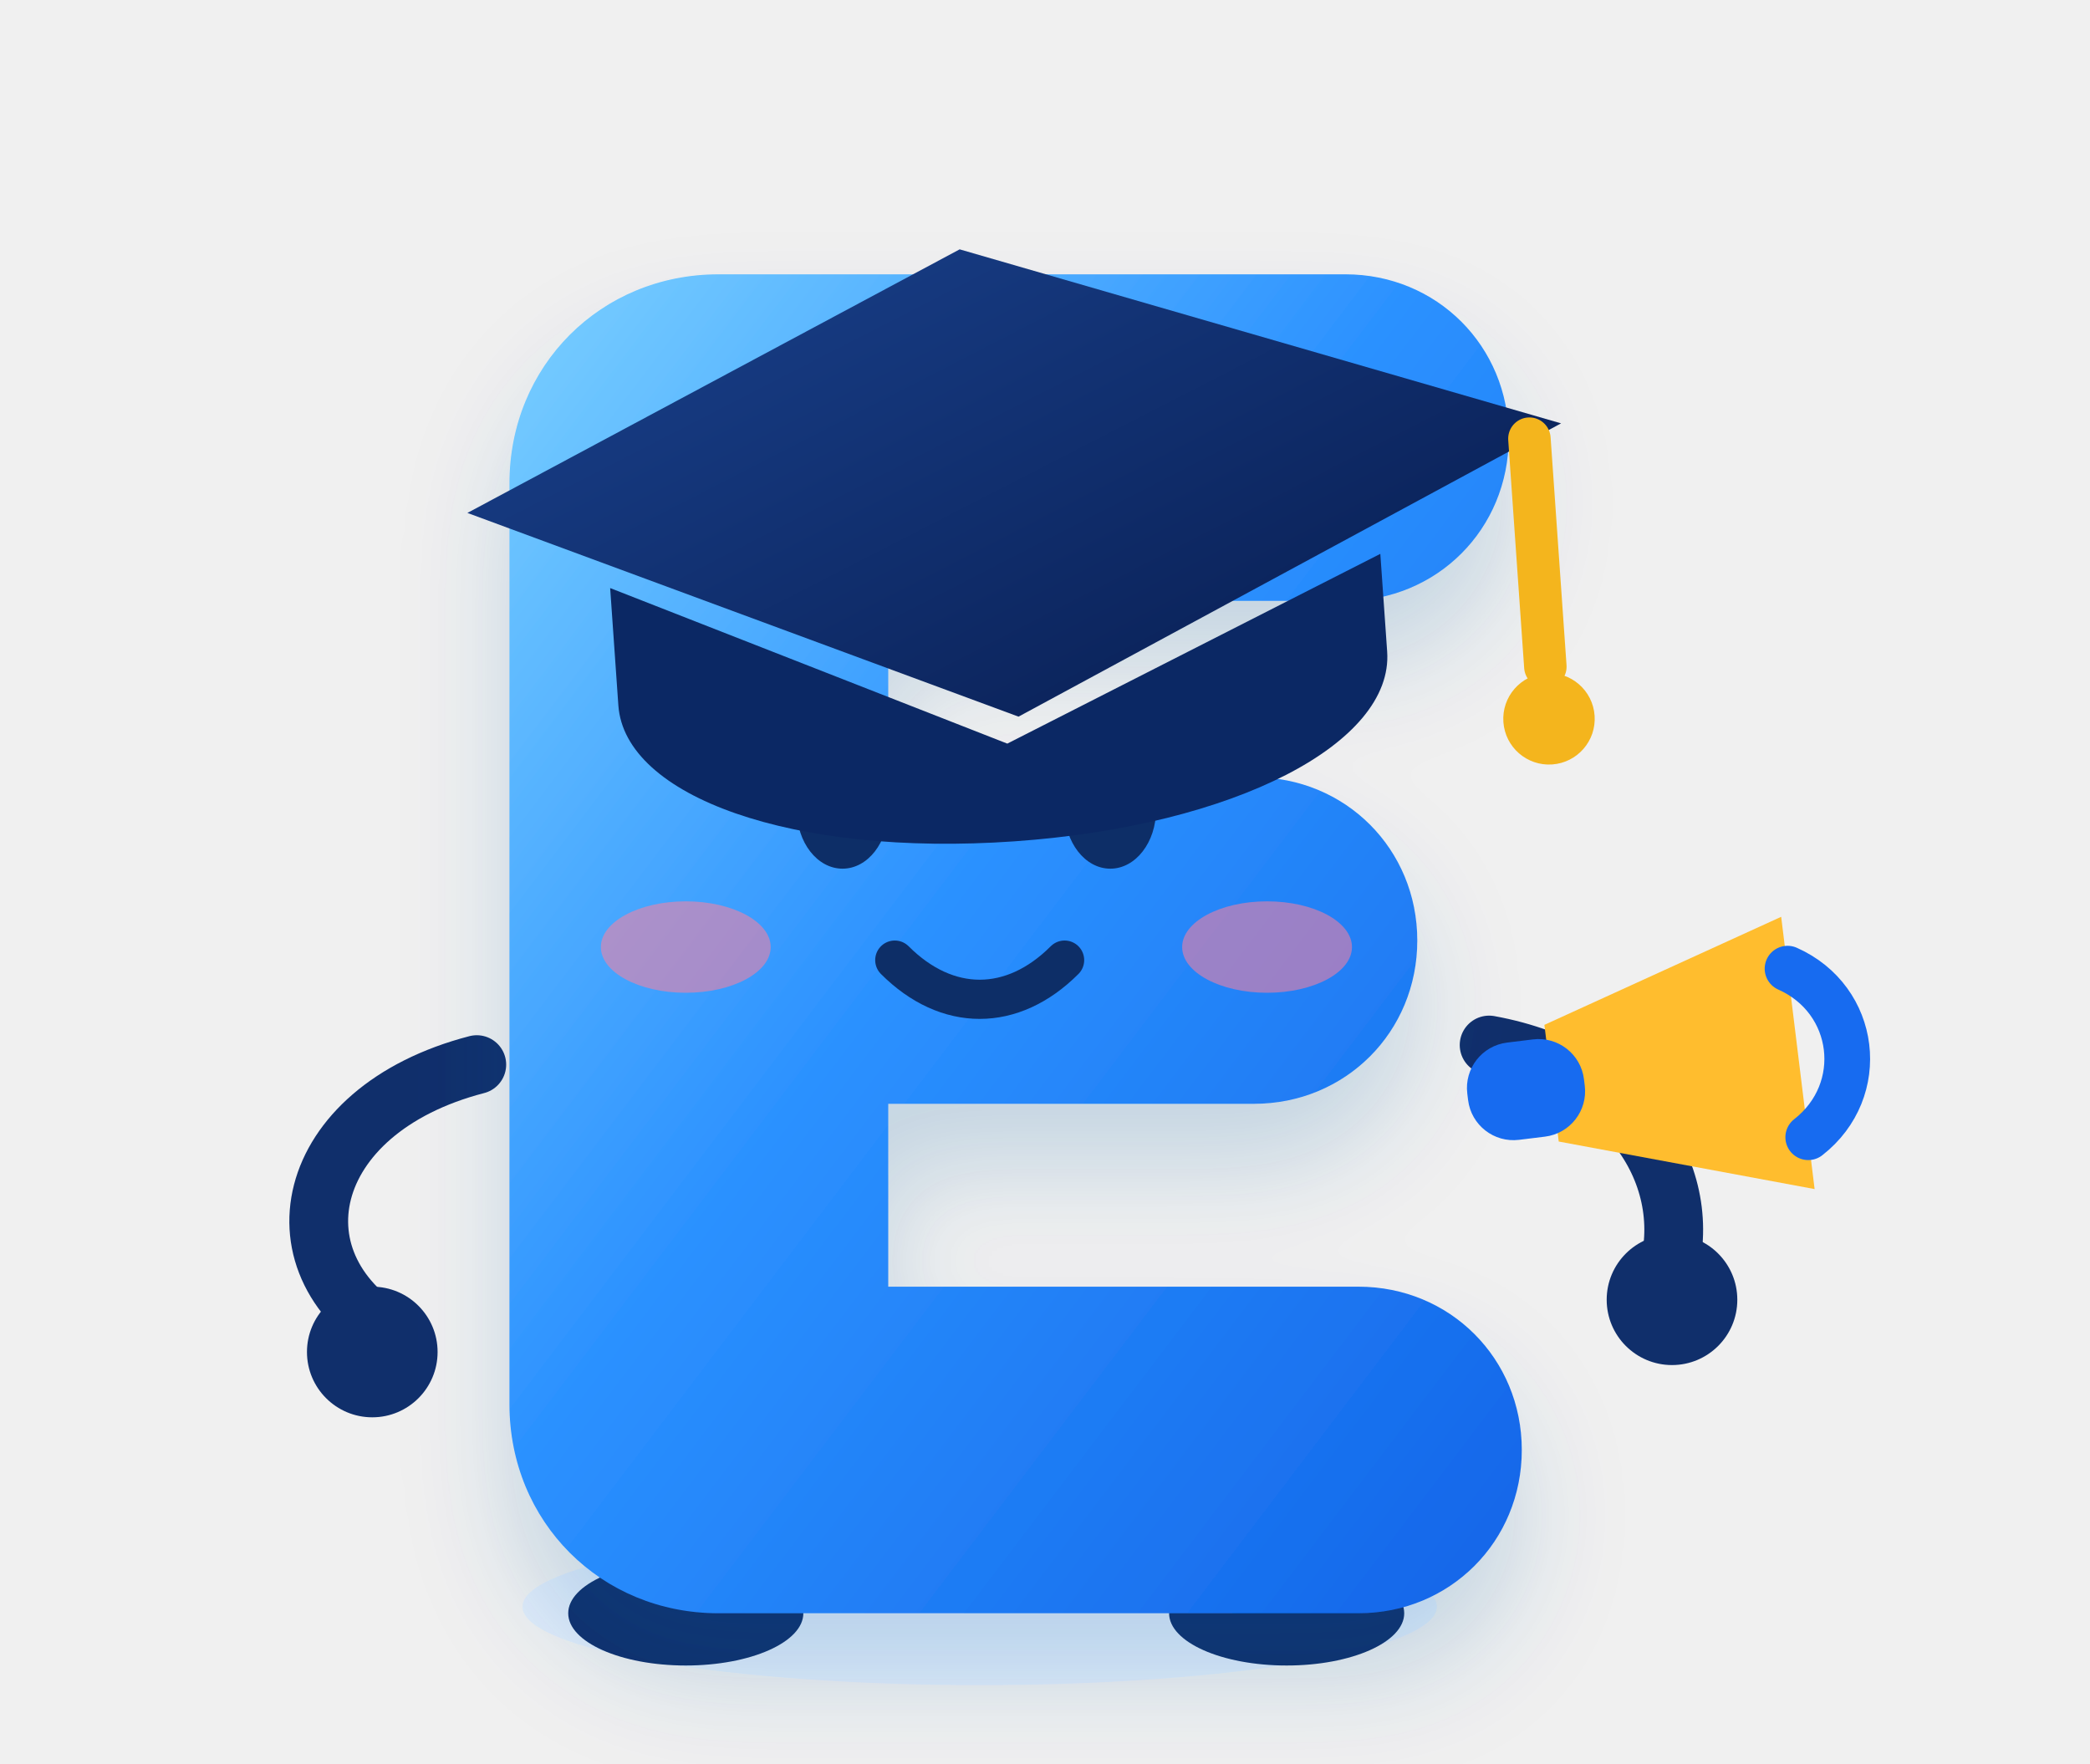
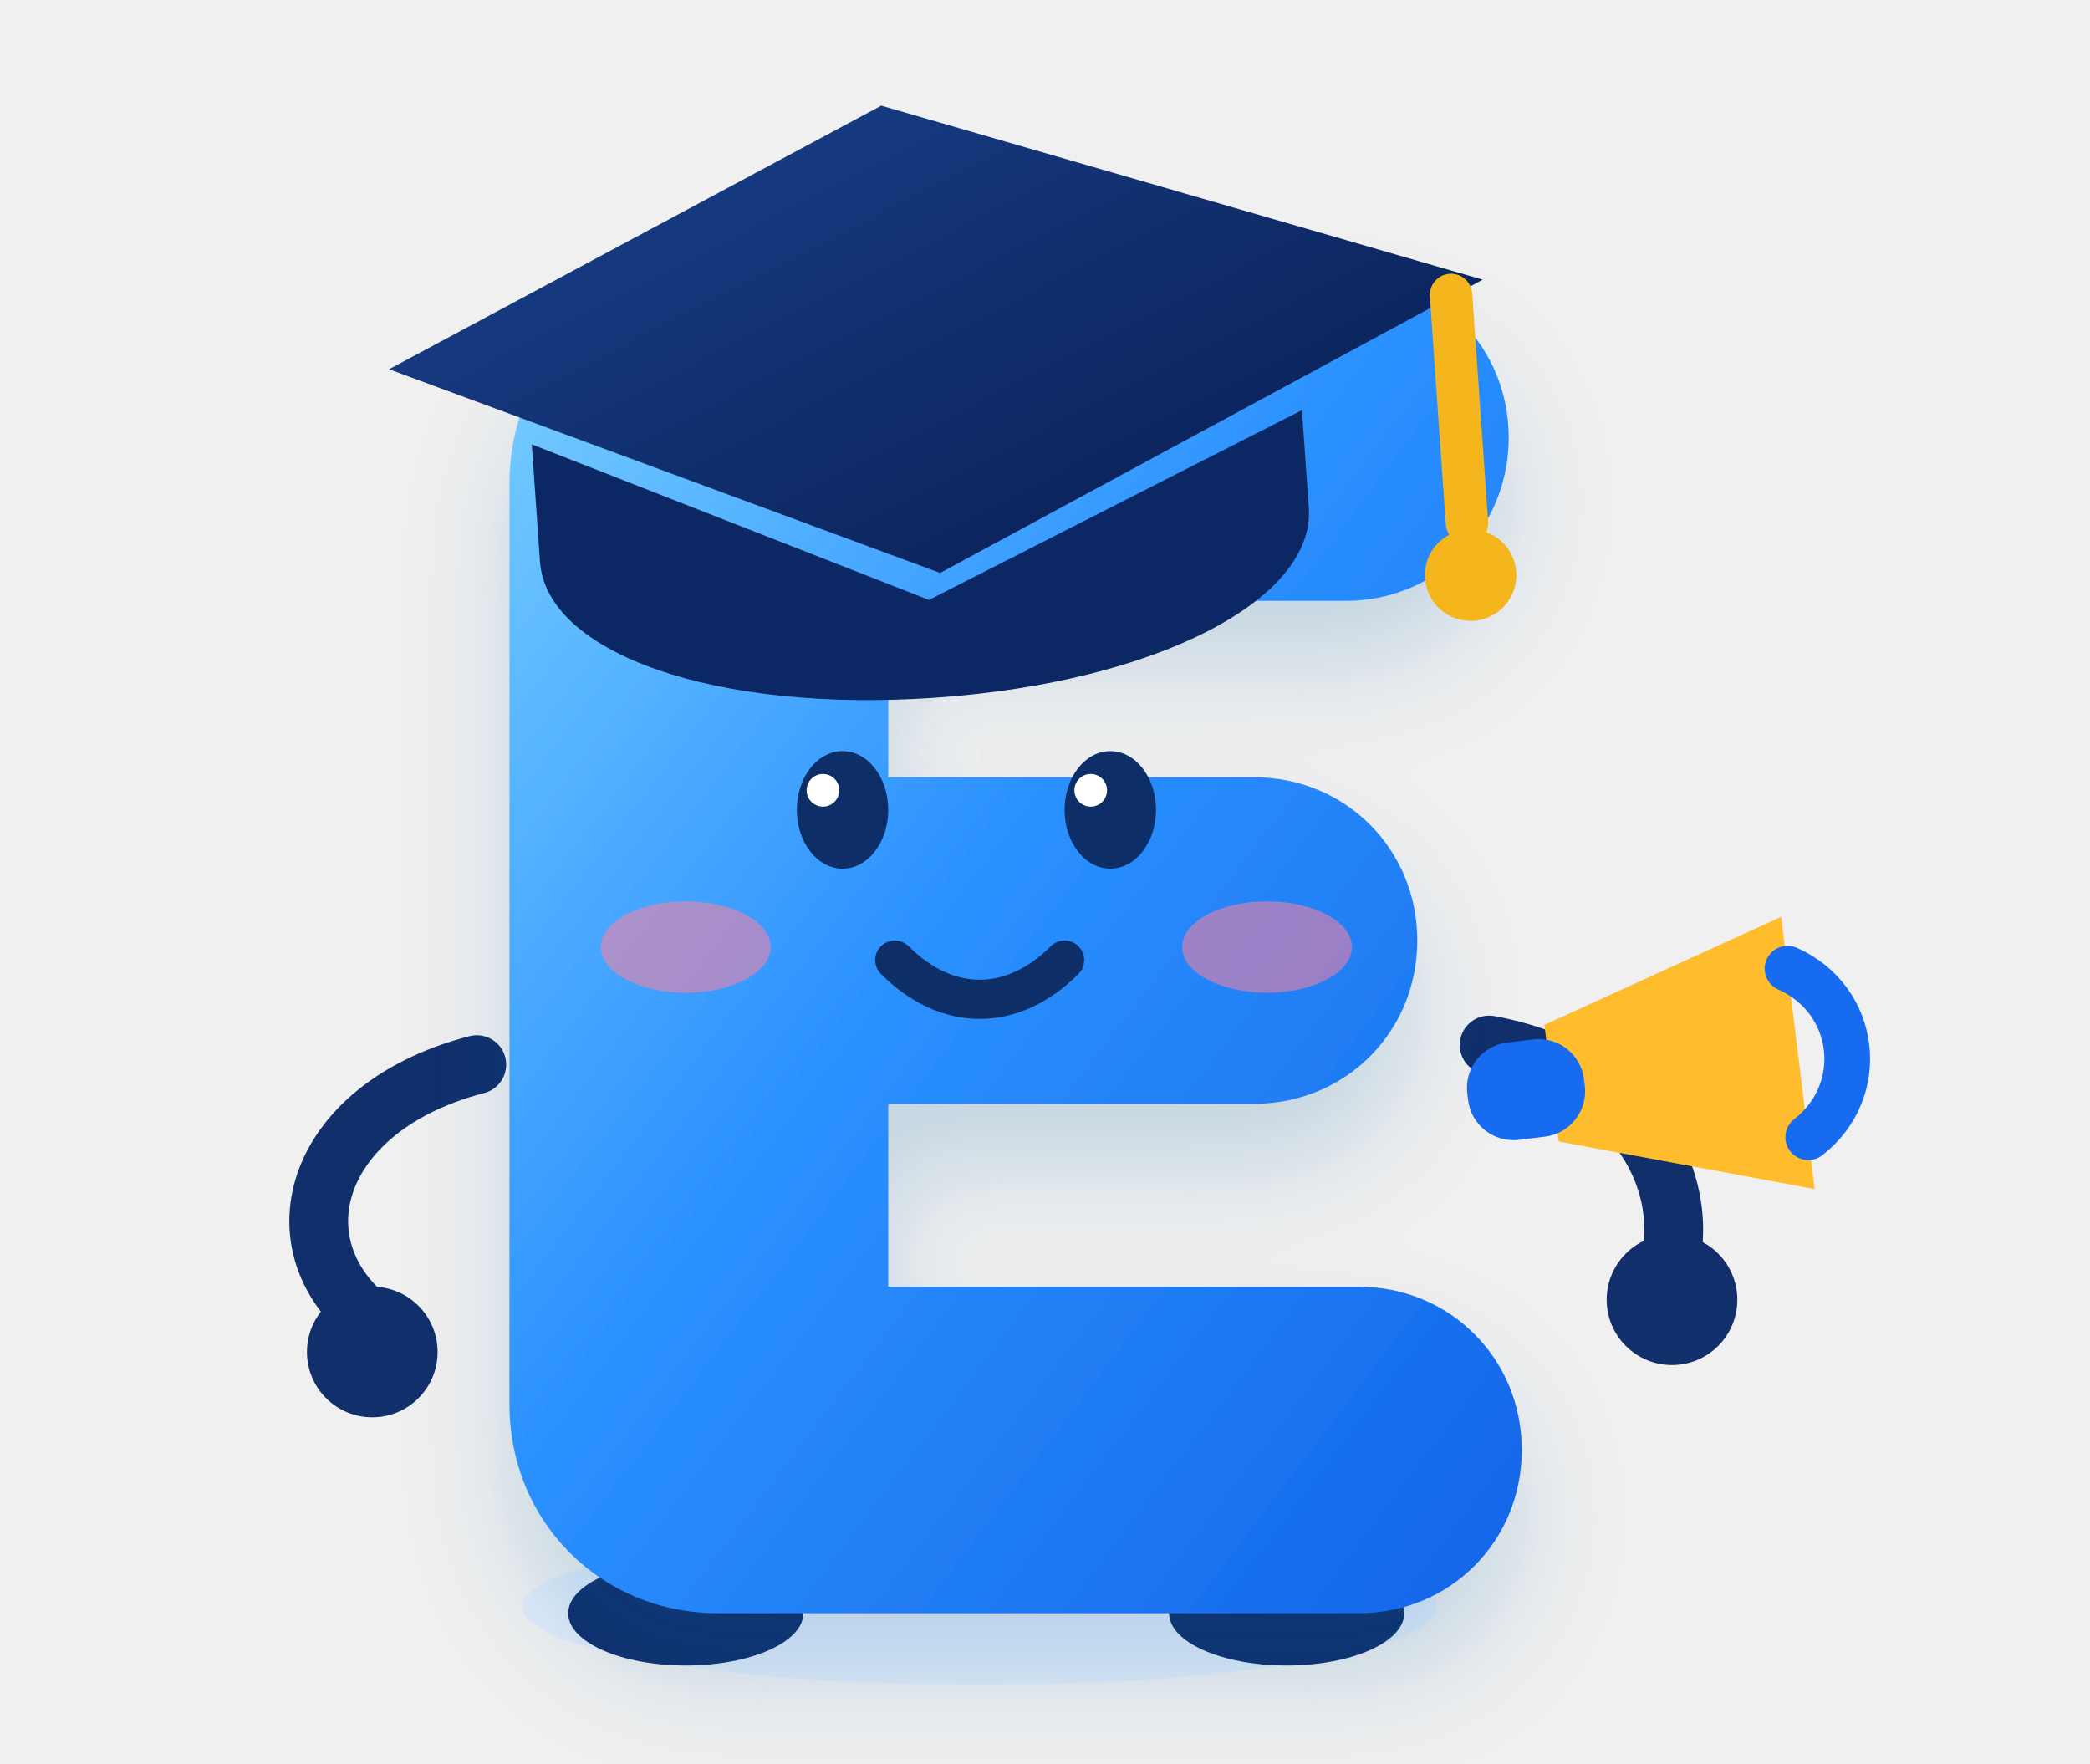
<svg xmlns="http://www.w3.org/2000/svg" viewBox="0 0 320 270" role="img" aria-labelledby="title desc">
  <defs>
    <linearGradient id="e" x1="0" y1="0" x2="1" y2="1">
      <stop stop-color="#7bd0ff" />
      <stop offset=".45" stop-color="#2b91ff" />
      <stop offset="1" stop-color="#1264e8" />
    </linearGradient>
    <linearGradient id="cap" x1="0" y1="0" x2="1" y2="1">
      <stop stop-color="#1a428e" />
      <stop offset="1" stop-color="#071b4d" />
    </linearGradient>
    <filter id="shadow" x="-30%" y="-30%" width="160%" height="175%">
      <feDropShadow dx="0" dy="10" stdDeviation="8" flood-color="#175aa8" flood-opacity=".18" />
    </filter>
  </defs>
  <ellipse cx="150" cy="246" rx="70" ry="12" fill="#d9eaff" opacity=".65" />
  <g stroke="#102f6b" stroke-width="9" stroke-linecap="round" stroke-linejoin="round">
    <path d="M73 163c-27 7-32 31-12 42" fill="none" />
    <path d="M228 160c22 4 32 21 27 36" fill="none" />
    <path d="M116 219l-7 25" fill="none" />
    <path d="M184 219l8 25" fill="none" />
  </g>
  <g fill="#102f6b">
    <circle cx="57" cy="207" r="10" />
    <circle cx="256" cy="199" r="10" />
    <ellipse cx="105" cy="247" rx="18" ry="8" />
    <ellipse cx="197" cy="247" rx="18" ry="8" />
  </g>
  <g filter="url(#shadow)">
    <path fill="url(#e)" d="M78 74c0-18 14-32 32-32h96c14 0 25 11 25 25s-11 25-25 25h-70v27h56c14 0 25 11 25 25s-11 25-25 25h-56v28h72c14 0 25 11 25 25s-11 25-25 25h-98c-18 0-32-14-32-32V74z" />
  </g>
  <g>
    <ellipse cx="129" cy="124" rx="7" ry="9" fill="#0d2e67" />
    <ellipse cx="170" cy="124" rx="7" ry="9" fill="#0d2e67" />
    <circle cx="126" cy="121" r="2.5" fill="#fff" />
    <circle cx="167" cy="121" r="2.5" fill="#fff" />
    <ellipse cx="105" cy="145" rx="13" ry="7" fill="#ff7f9e" opacity=".55" />
    <ellipse cx="194" cy="145" rx="13" ry="7" fill="#ff7f9e" opacity=".55" />
    <path d="M137 147c8 8 18 8 26 0" fill="none" stroke="#0d2e67" stroke-width="6" stroke-linecap="round" />
  </g>
-   <g transform="rotate(-4 151 82)">
+   <g transform="translate(-12 -22) rotate(-4 151 82)">
    <path fill="url(#cap)" d="M72 73 150 38l90 33-86 39z" />
    <path fill="#0b2864" d="M93 86v18c0 14 25 25 59 25s59-11 59-25V89l-59 25z" />
    <path d="M235 73v35" stroke="#f4b51d" stroke-width="6.5" stroke-linecap="round" />
    <circle cx="235" cy="116" r="7" fill="#f4b51d" />
  </g>
  <g transform="translate(235 145) rotate(-7)">
    <path d="M0 12 38 0v42L0 30z" fill="#ffbd2e" />
    <rect x="-13" y="14" width="18" height="15" rx="7" fill="#176bf0" />
    <path d="M38 8c10 6 10 20 0 26" fill="none" stroke="#176bf0" stroke-width="7" stroke-linecap="round" />
  </g>
</svg>
